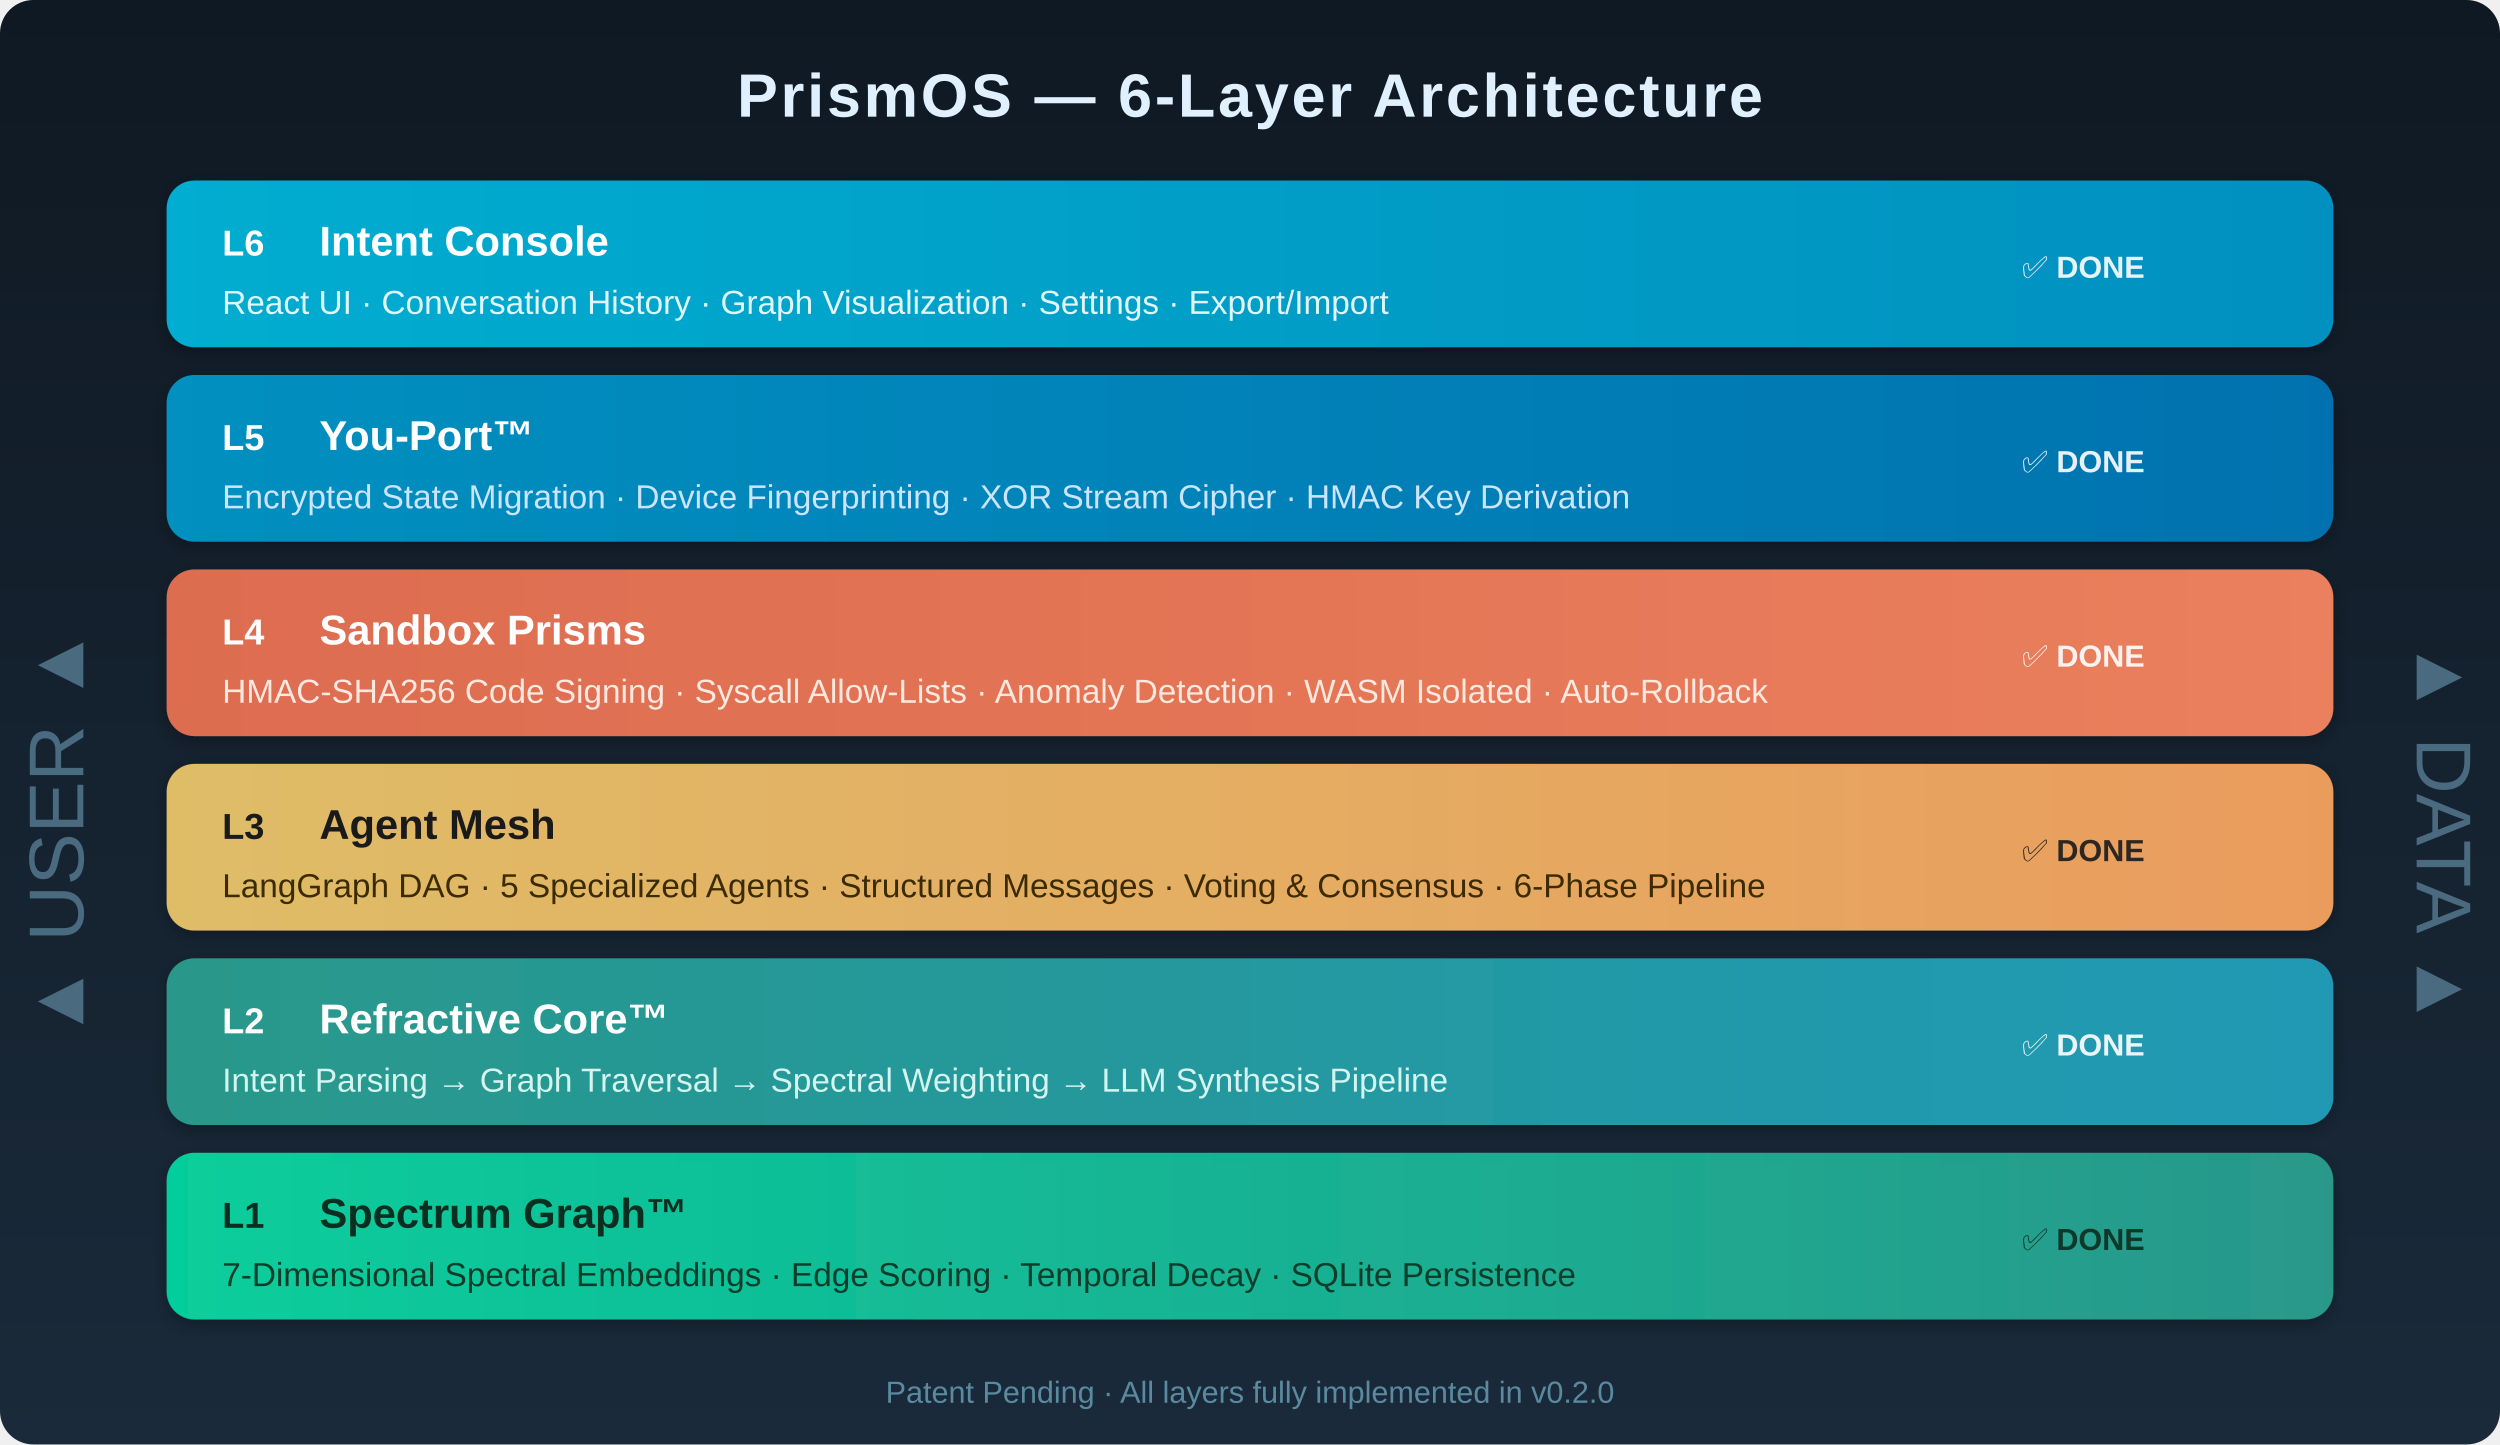
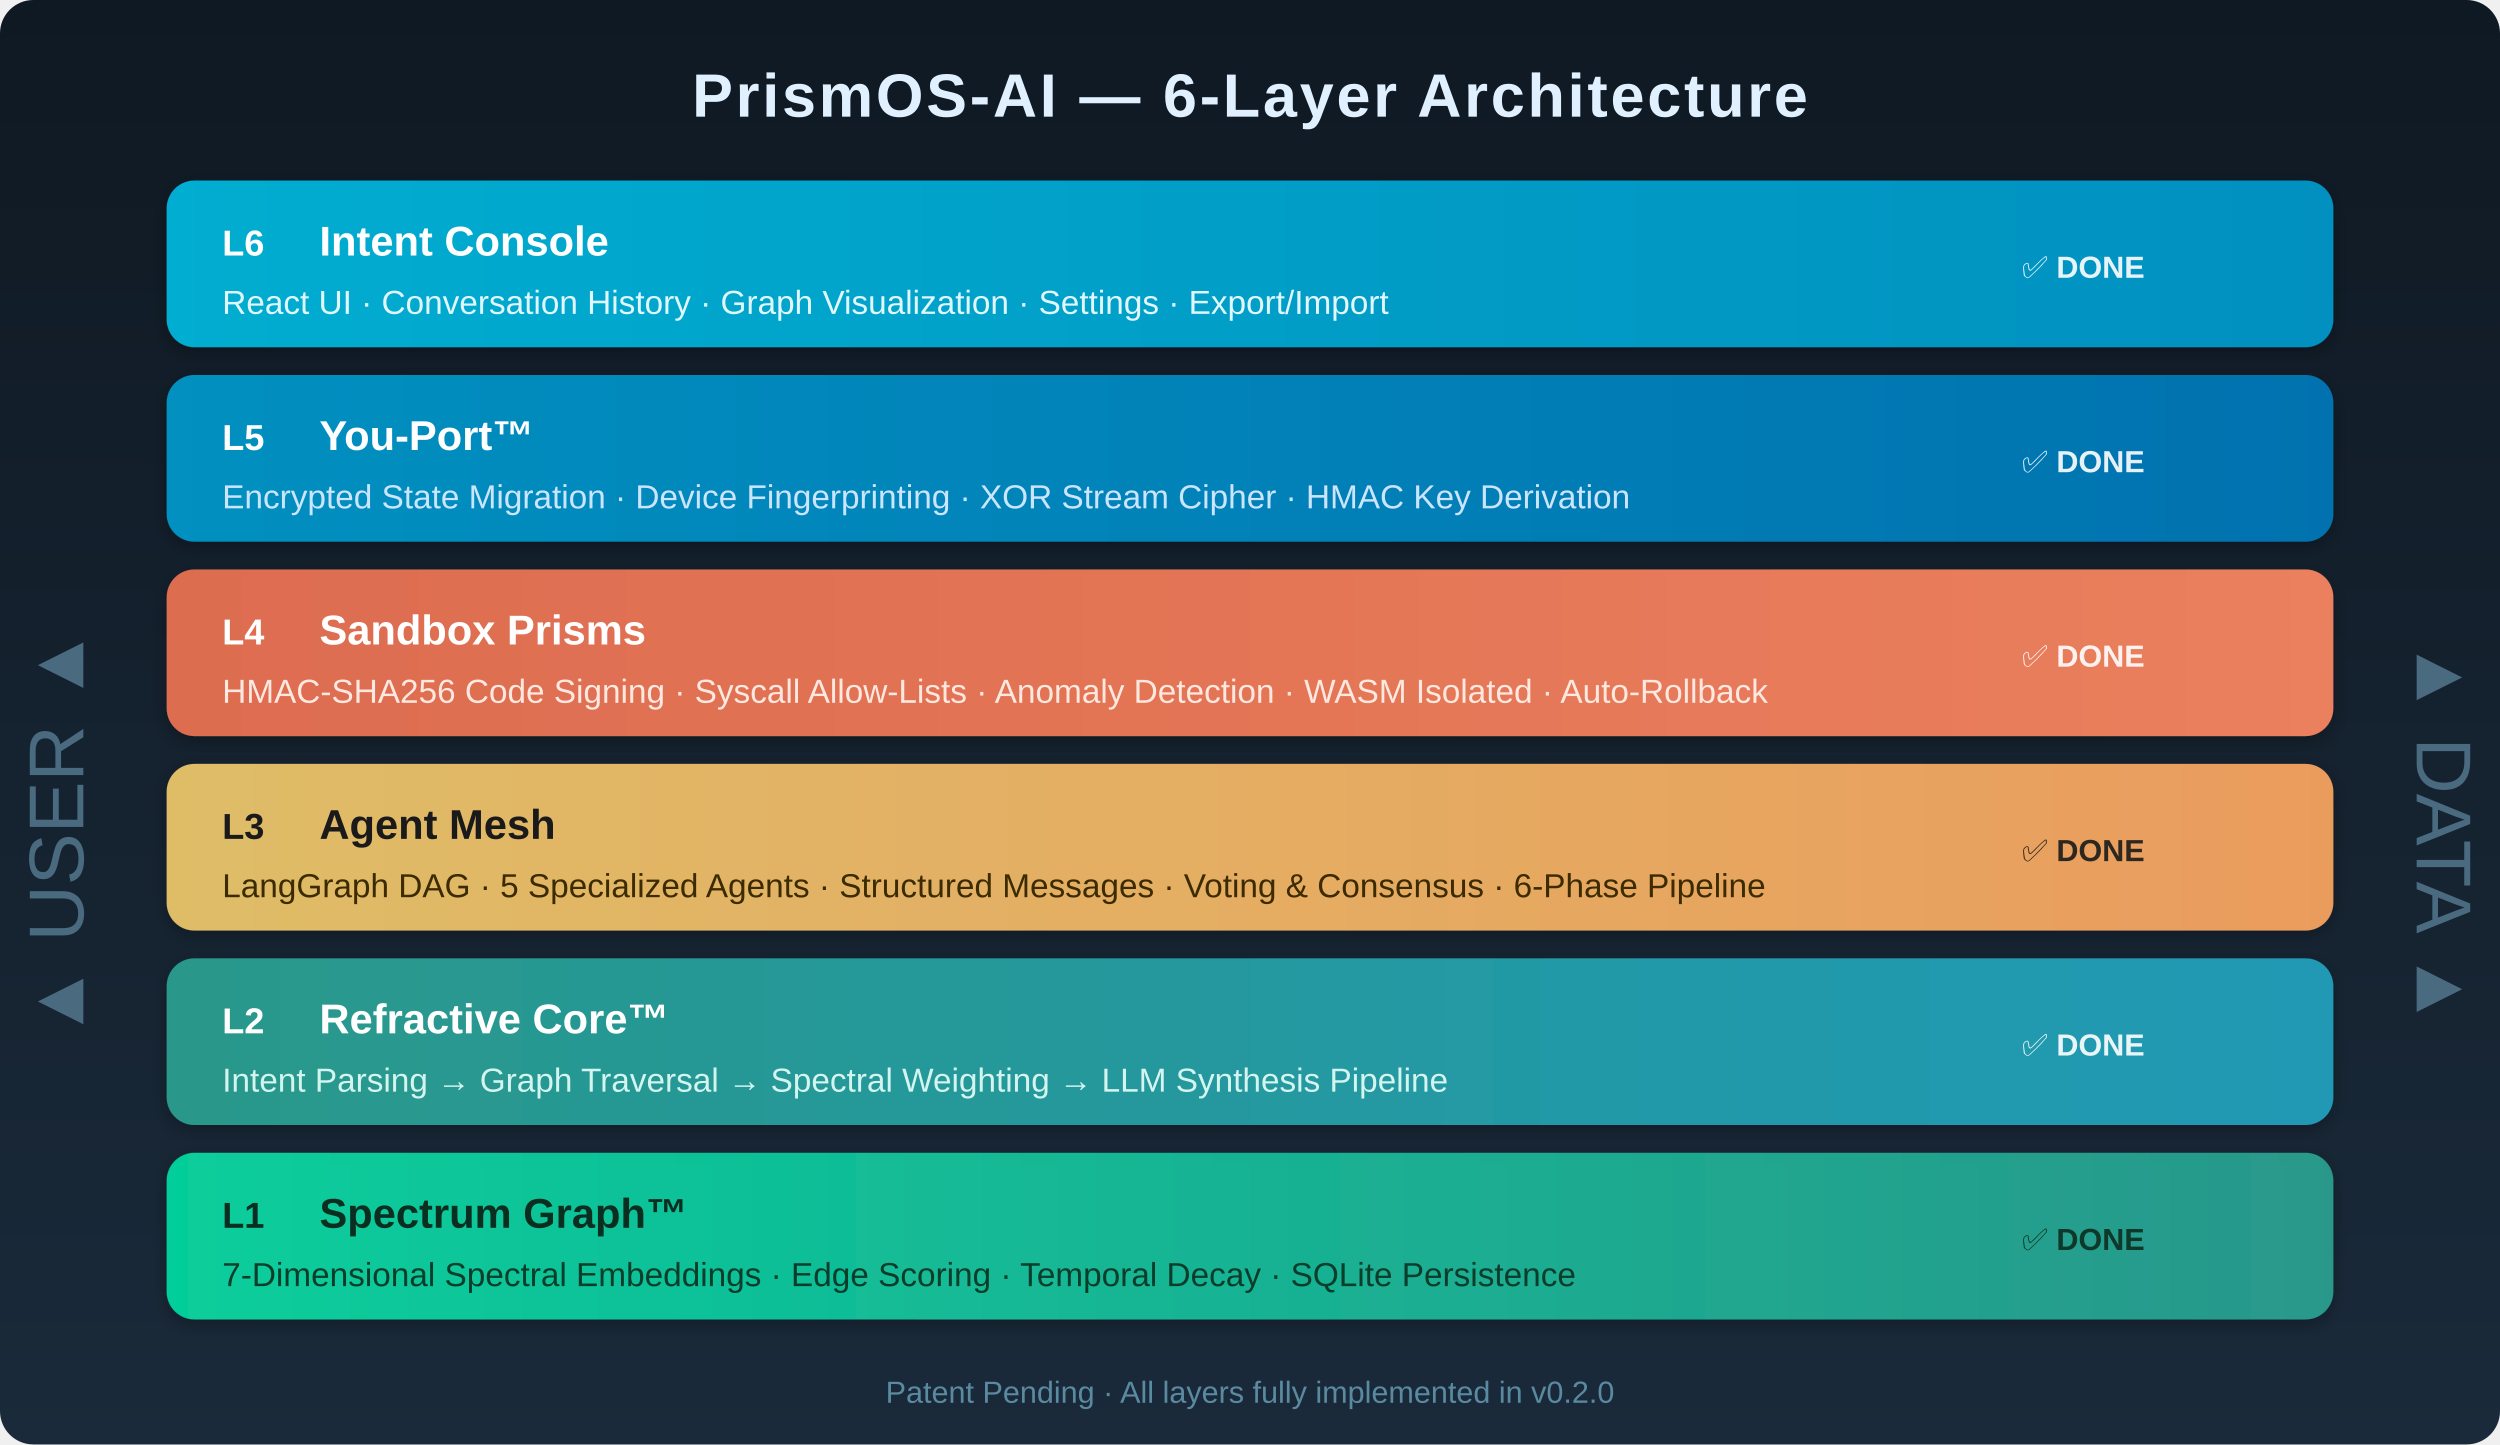
<svg xmlns="http://www.w3.org/2000/svg" viewBox="0 0 900 520" font-family="'Segoe UI', Arial, sans-serif">
  <defs>
    <linearGradient id="bg" x1="0%" y1="0%" x2="0%" y2="100%">
      <stop offset="0%" style="stop-color:#0f1923" />
      <stop offset="100%" style="stop-color:#1a2a3a" />
    </linearGradient>
    <linearGradient id="l6" x1="0%" y1="0%" x2="100%" y2="0%">
      <stop offset="0%" style="stop-color:#00b4d8" />
      <stop offset="100%" style="stop-color:#0096c7" />
    </linearGradient>
    <linearGradient id="l5" x1="0%" y1="0%" x2="100%" y2="0%">
      <stop offset="0%" style="stop-color:#0096c7" />
      <stop offset="100%" style="stop-color:#0077b6" />
    </linearGradient>
    <linearGradient id="l4" x1="0%" y1="0%" x2="100%" y2="0%">
      <stop offset="0%" style="stop-color:#e76f51" />
      <stop offset="100%" style="stop-color:#f4845f" />
    </linearGradient>
    <linearGradient id="l3" x1="0%" y1="0%" x2="100%" y2="0%">
      <stop offset="0%" style="stop-color:#e9c46a" />
      <stop offset="100%" style="stop-color:#f4a261" />
    </linearGradient>
    <linearGradient id="l2" x1="0%" y1="0%" x2="100%" y2="0%">
      <stop offset="0%" style="stop-color:#2a9d8f" />
      <stop offset="100%" style="stop-color:#219ebc" />
    </linearGradient>
    <linearGradient id="l1" x1="0%" y1="0%" x2="100%" y2="0%">
      <stop offset="0%" style="stop-color:#06d6a0" />
      <stop offset="100%" style="stop-color:#2a9d8f" />
    </linearGradient>
    <filter id="shadow">
      <feDropShadow dx="0" dy="2" stdDeviation="3" flood-color="#000" flood-opacity="0.3" />
    </filter>
  </defs>
  <rect width="900" height="520" rx="12" fill="url(#bg)" />
-   <text x="450" y="42" text-anchor="middle" fill="#e0f0ff" font-size="22" font-weight="700" letter-spacing="1">PrismOS — 6-Layer Architecture</text>
+   <text x="450" y="42" text-anchor="middle" fill="#e0f0ff" font-size="22" font-weight="700" letter-spacing="1">PrismOS-AI — 6-Layer Architecture</text>
  <rect x="60" y="65" width="780" height="60" rx="10" fill="url(#l6)" filter="url(#shadow)" opacity="0.95" />
  <text x="80" y="92" fill="#fff" font-size="13" font-weight="700">L6</text>
  <text x="115" y="92" fill="#fff" font-size="15" font-weight="700">Intent Console</text>
  <text x="80" y="113" fill="#e0f7ff" font-size="12">React UI · Conversation History · Graph Visualization · Settings · Export/Import</text>
  <text x="750" y="100" fill="#fff" font-size="11" font-weight="600" text-anchor="middle" opacity="0.9">✅ DONE</text>
  <rect x="60" y="135" width="780" height="60" rx="10" fill="url(#l5)" filter="url(#shadow)" opacity="0.95" />
  <text x="80" y="162" fill="#fff" font-size="13" font-weight="700">L5</text>
  <text x="115" y="162" fill="#fff" font-size="15" font-weight="700">You-Port™</text>
  <text x="80" y="183" fill="#cce5ff" font-size="12">Encrypted State Migration · Device Fingerprinting · XOR Stream Cipher · HMAC Key Derivation</text>
  <text x="750" y="170" fill="#fff" font-size="11" font-weight="600" text-anchor="middle" opacity="0.9">✅ DONE</text>
  <rect x="60" y="205" width="780" height="60" rx="10" fill="url(#l4)" filter="url(#shadow)" opacity="0.95" />
  <text x="80" y="232" fill="#fff" font-size="13" font-weight="700">L4</text>
  <text x="115" y="232" fill="#fff" font-size="15" font-weight="700">Sandbox Prisms</text>
  <text x="80" y="253" fill="#ffe8e0" font-size="12">HMAC-SHA256 Code Signing · Syscall Allow-Lists · Anomaly Detection · WASM Isolated · Auto-Rollback</text>
  <text x="750" y="240" fill="#fff" font-size="11" font-weight="600" text-anchor="middle" opacity="0.9">✅ DONE</text>
  <rect x="60" y="275" width="780" height="60" rx="10" fill="url(#l3)" filter="url(#shadow)" opacity="0.95" />
  <text x="80" y="302" fill="#1a1a1a" font-size="13" font-weight="700">L3</text>
  <text x="115" y="302" fill="#1a1a1a" font-size="15" font-weight="700">Agent Mesh</text>
  <text x="80" y="323" fill="#3d2b00" font-size="12">LangGraph DAG · 5 Specialized Agents · Structured Messages · Voting &amp; Consensus · 6-Phase Pipeline</text>
  <text x="750" y="310" fill="#1a1a1a" font-size="11" font-weight="600" text-anchor="middle" opacity="0.9">✅ DONE</text>
  <rect x="60" y="345" width="780" height="60" rx="10" fill="url(#l2)" filter="url(#shadow)" opacity="0.95" />
  <text x="80" y="372" fill="#fff" font-size="13" font-weight="700">L2</text>
  <text x="115" y="372" fill="#fff" font-size="15" font-weight="700">Refractive Core™</text>
  <text x="80" y="393" fill="#d4f5ef" font-size="12">Intent Parsing → Graph Traversal → Spectral Weighting → LLM Synthesis Pipeline</text>
  <text x="750" y="380" fill="#fff" font-size="11" font-weight="600" text-anchor="middle" opacity="0.9">✅ DONE</text>
  <rect x="60" y="415" width="780" height="60" rx="10" fill="url(#l1)" filter="url(#shadow)" opacity="0.95" />
  <text x="80" y="442" fill="#0a2e1f" font-size="13" font-weight="700">L1</text>
  <text x="115" y="442" fill="#0a2e1f" font-size="15" font-weight="700">Spectrum Graph™</text>
  <text x="80" y="463" fill="#0a3d2a" font-size="12">7-Dimensional Spectral Embeddings · Edge Scoring · Temporal Decay · SQLite Persistence</text>
  <text x="750" y="450" fill="#0a2e1f" font-size="11" font-weight="600" text-anchor="middle" opacity="0.9">✅ DONE</text>
  <text x="30" y="300" fill="#4a6a80" font-size="28" text-anchor="middle" transform="rotate(-90, 30, 300)">▲  USER  ▲</text>
  <text x="870" y="300" fill="#4a6a80" font-size="28" text-anchor="middle" transform="rotate(90, 870, 300)">▲  DATA  ▲</text>
  <text x="450" y="505" text-anchor="middle" fill="#5a8aa0" font-size="11">Patent Pending · All layers fully implemented in v0.2.0</text>
</svg>
